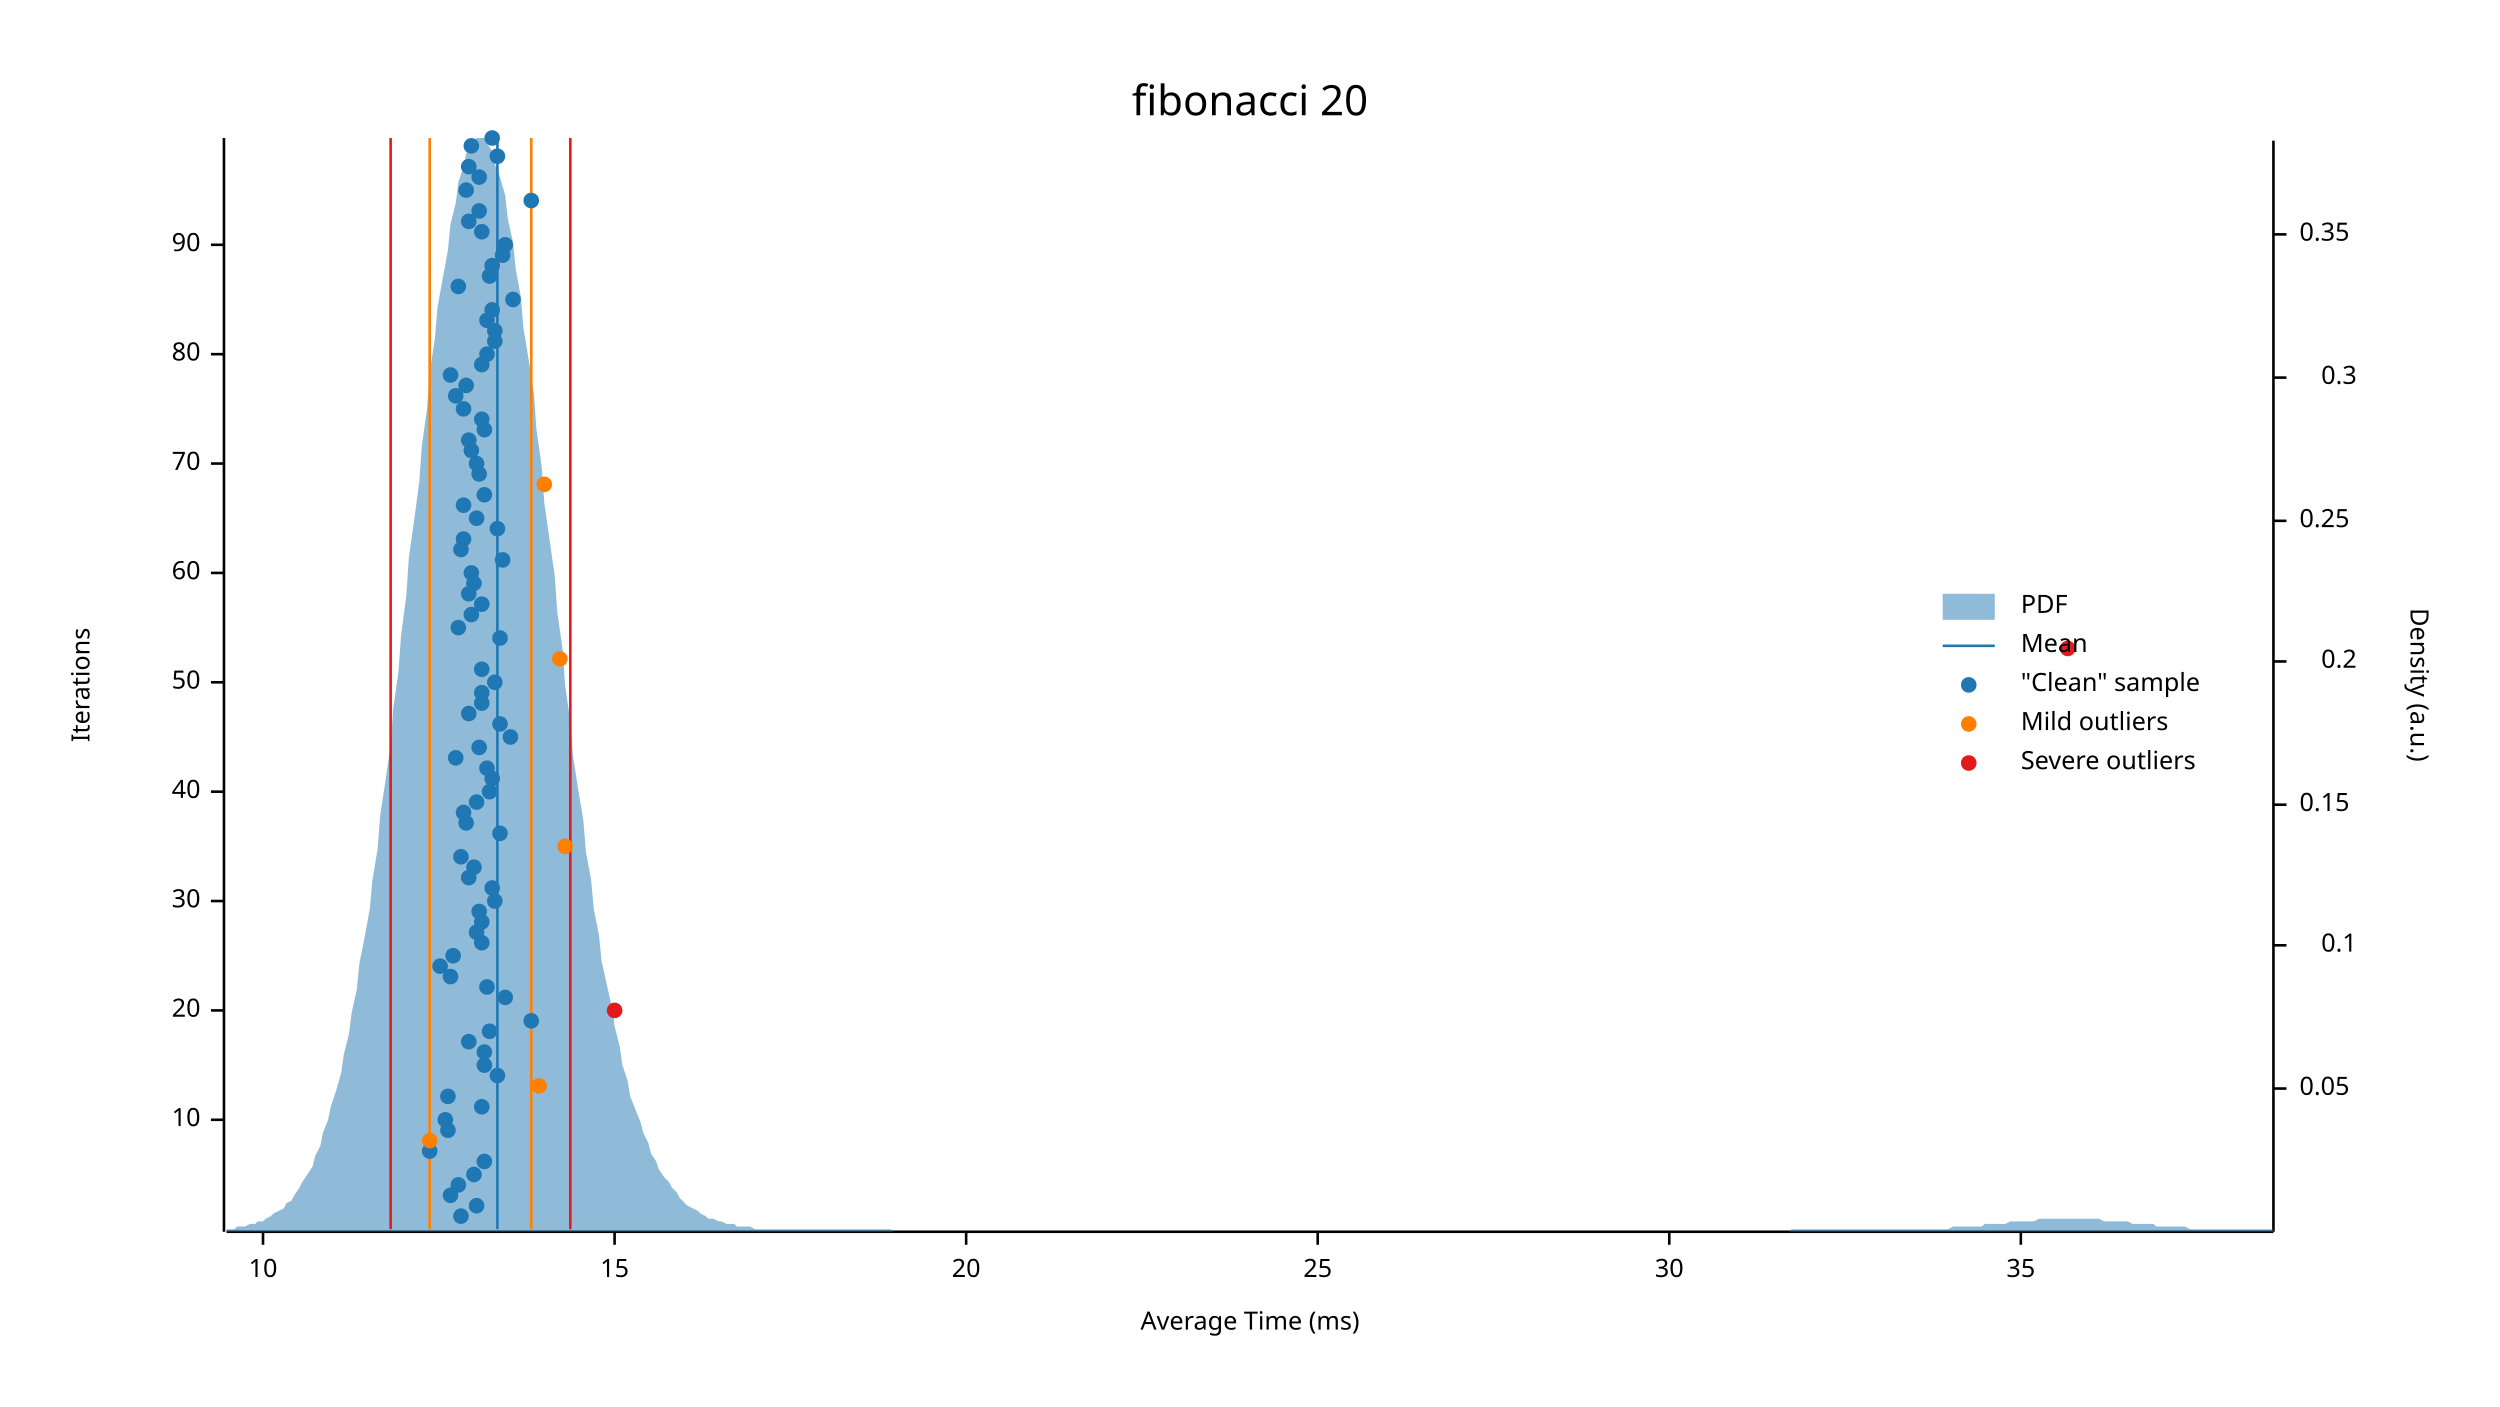
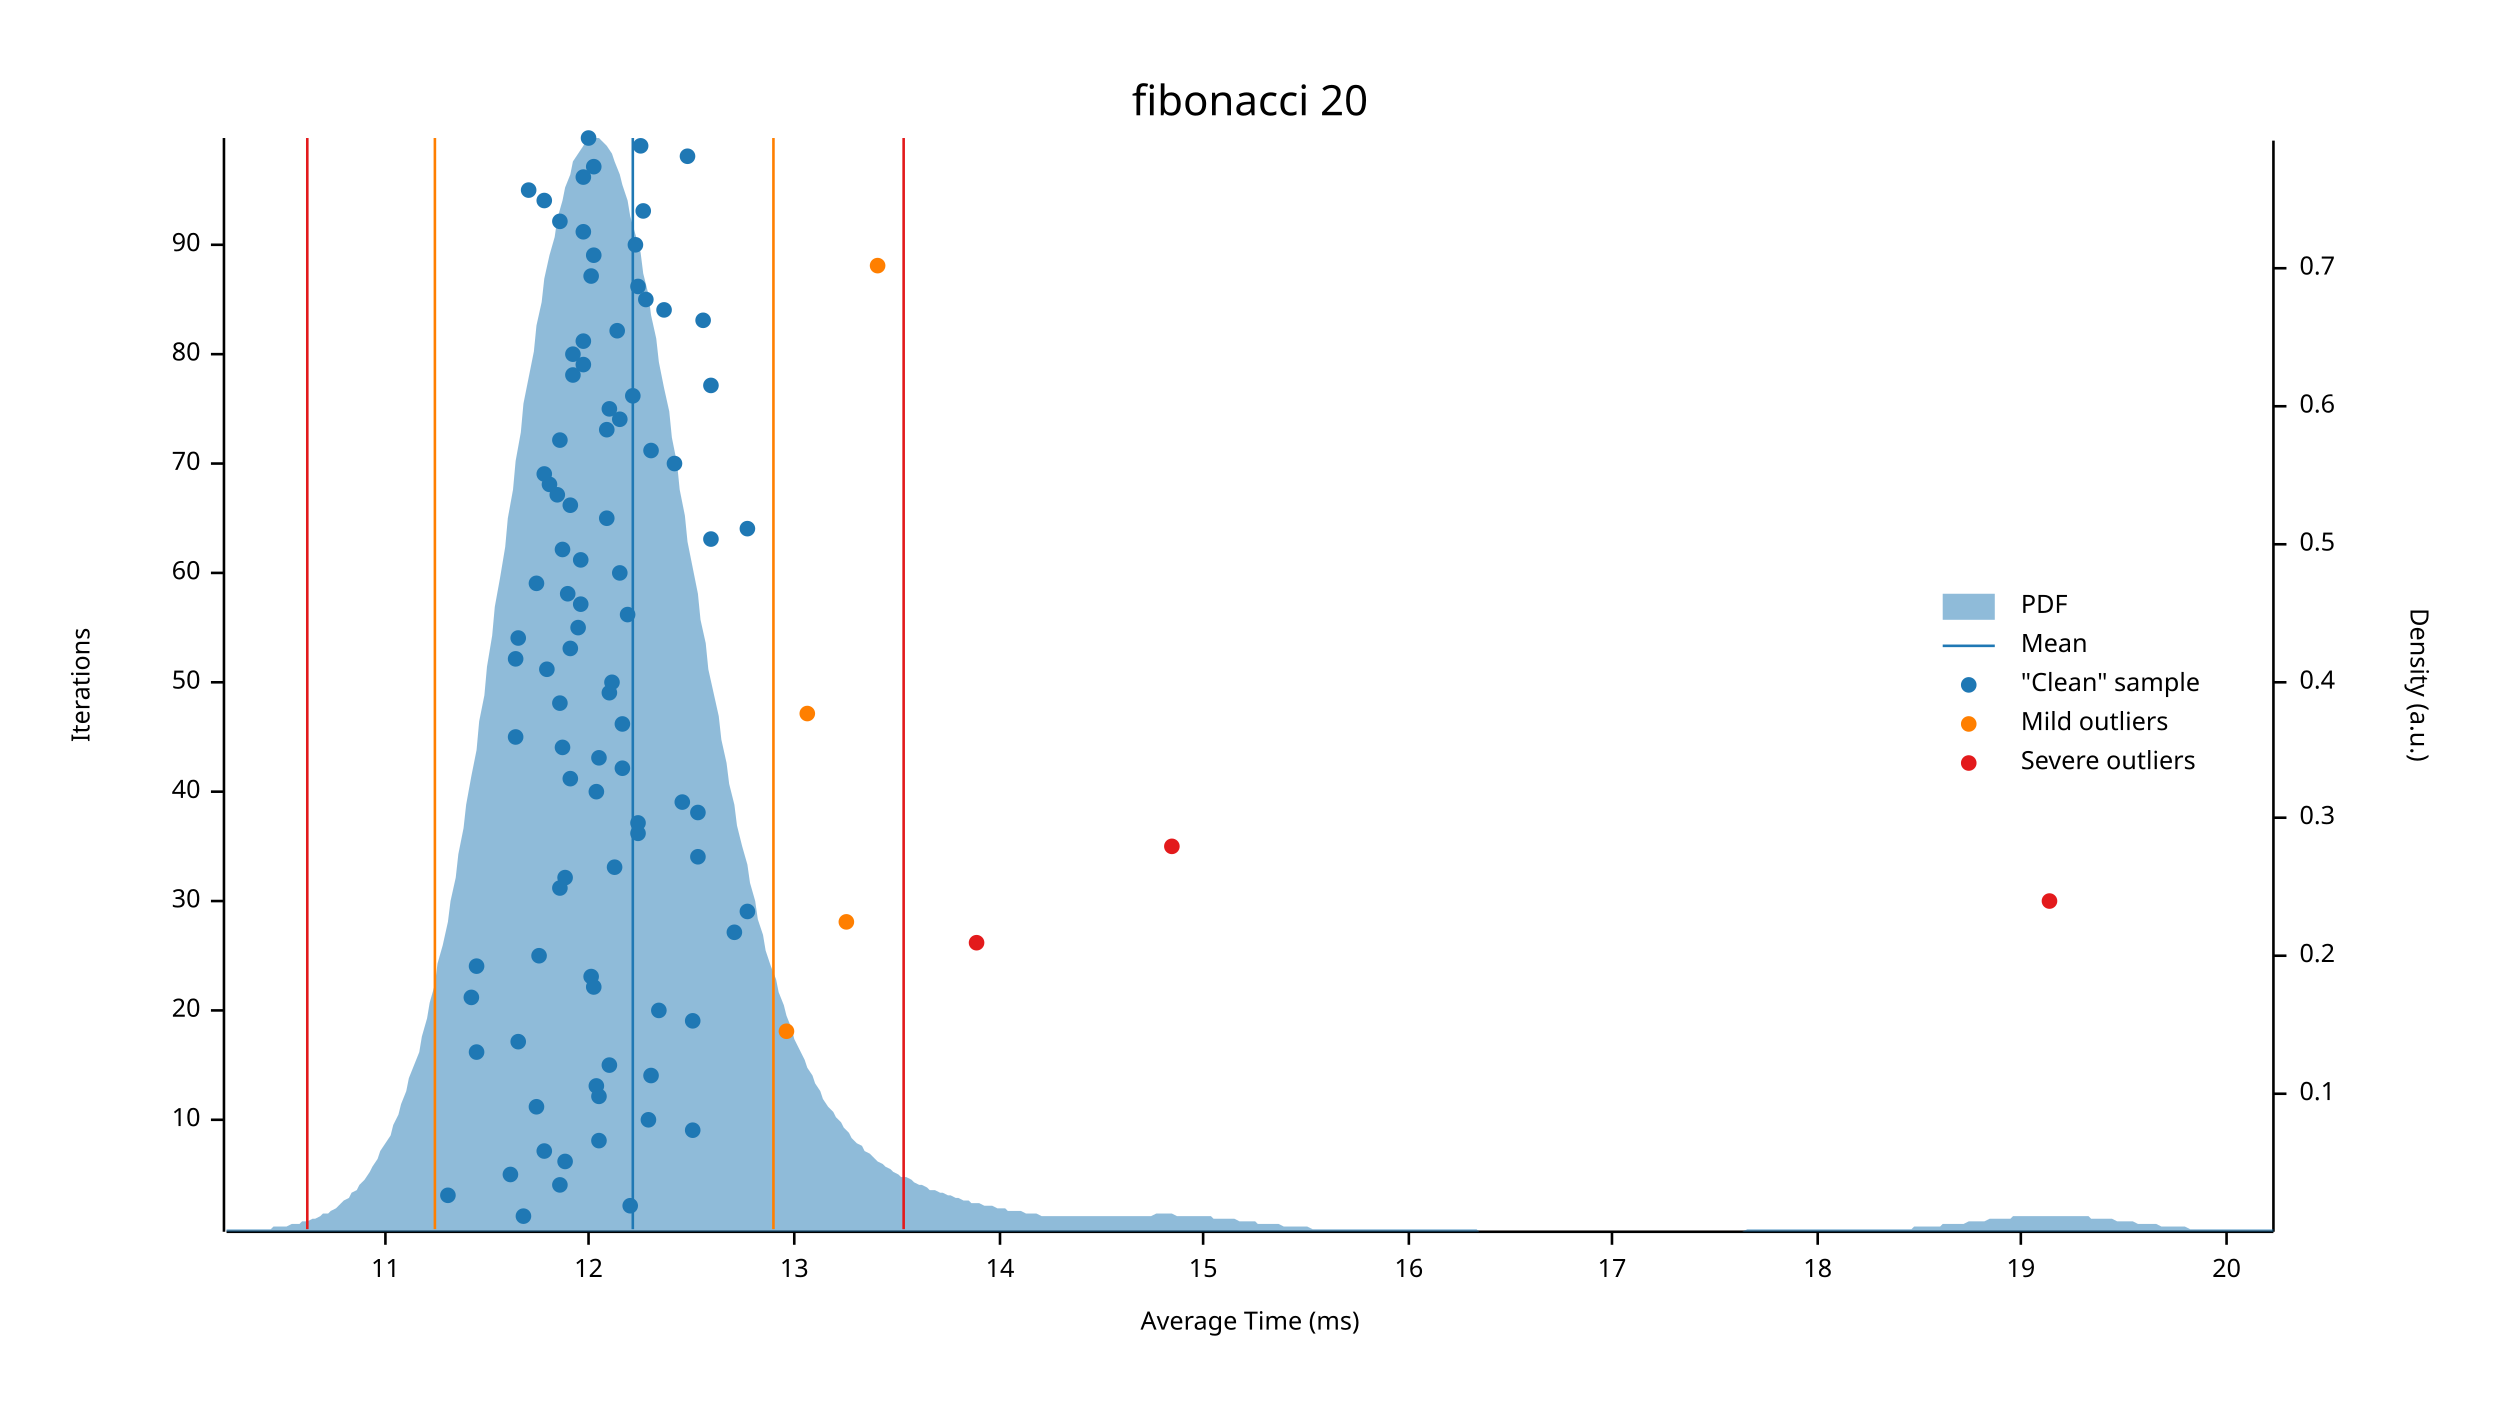
<svg xmlns="http://www.w3.org/2000/svg" width="960" height="540">
  <text x="480" y="32" dy="0.76em" text-anchor="middle" font-family="sans-serif" font-size="16.129" opacity="1" fill="#000000">
fibonacci 20
</text>
  <text x="27" y="263" dy="0.76em" text-anchor="middle" font-family="sans-serif" font-size="9.677" opacity="1" fill="#000000" transform="rotate(270, 27, 263)">
Iterations
</text>
  <text x="480" y="513" dy="-0.5ex" text-anchor="middle" font-family="sans-serif" font-size="9.677" opacity="1" fill="#000000">
Average Time (ms)
</text>
  <polyline fill="none" opacity="1" stroke="#000000" stroke-width="1" points="86,53 86,473 " />
  <text x="77" y="430" dy="0.5ex" text-anchor="end" font-family="sans-serif" font-size="9.677" opacity="1" fill="#000000">
10
</text>
  <polyline fill="none" opacity="1" stroke="#000000" stroke-width="1" points="81,430 86,430 " />
  <text x="77" y="388" dy="0.5ex" text-anchor="end" font-family="sans-serif" font-size="9.677" opacity="1" fill="#000000">
20
</text>
  <polyline fill="none" opacity="1" stroke="#000000" stroke-width="1" points="81,388 86,388 " />
  <text x="77" y="346" dy="0.5ex" text-anchor="end" font-family="sans-serif" font-size="9.677" opacity="1" fill="#000000">
30
</text>
  <polyline fill="none" opacity="1" stroke="#000000" stroke-width="1" points="81,346 86,346 " />
  <text x="77" y="304" dy="0.5ex" text-anchor="end" font-family="sans-serif" font-size="9.677" opacity="1" fill="#000000">
40
</text>
  <polyline fill="none" opacity="1" stroke="#000000" stroke-width="1" points="81,304 86,304 " />
  <text x="77" y="262" dy="0.5ex" text-anchor="end" font-family="sans-serif" font-size="9.677" opacity="1" fill="#000000">
50
</text>
  <polyline fill="none" opacity="1" stroke="#000000" stroke-width="1" points="81,262 86,262 " />
  <text x="77" y="220" dy="0.5ex" text-anchor="end" font-family="sans-serif" font-size="9.677" opacity="1" fill="#000000">
60
</text>
  <polyline fill="none" opacity="1" stroke="#000000" stroke-width="1" points="81,220 86,220 " />
  <text x="77" y="178" dy="0.5ex" text-anchor="end" font-family="sans-serif" font-size="9.677" opacity="1" fill="#000000">
70
</text>
  <polyline fill="none" opacity="1" stroke="#000000" stroke-width="1" points="81,178 86,178 " />
  <text x="77" y="136" dy="0.5ex" text-anchor="end" font-family="sans-serif" font-size="9.677" opacity="1" fill="#000000">
80
</text>
  <polyline fill="none" opacity="1" stroke="#000000" stroke-width="1" points="81,136 86,136 " />
  <text x="77" y="94" dy="0.5ex" text-anchor="end" font-family="sans-serif" font-size="9.677" opacity="1" fill="#000000">
90
</text>
  <polyline fill="none" opacity="1" stroke="#000000" stroke-width="1" points="81,94 86,94 " />
  <polyline fill="none" opacity="1" stroke="#000000" stroke-width="1" points="87,473 873,473 " />
-   <text x="101" y="483" dy="0.76em" text-anchor="middle" font-family="sans-serif" font-size="9.677" opacity="1" fill="#000000">
- 10
- </text>
-   <polyline fill="none" opacity="1" stroke="#000000" stroke-width="1" points="101,473 101,478 " />
-   <text x="236" y="483" dy="0.76em" text-anchor="middle" font-family="sans-serif" font-size="9.677" opacity="1" fill="#000000">
+   <text x="148" y="483" dy="0.76em" text-anchor="middle" font-family="sans-serif" font-size="9.677" opacity="1" fill="#000000">
+ 11
+ </text>
+   <polyline fill="none" opacity="1" stroke="#000000" stroke-width="1" points="148,473 148,478 " />
+   <text x="226" y="483" dy="0.76em" text-anchor="middle" font-family="sans-serif" font-size="9.677" opacity="1" fill="#000000">
+ 12
+ </text>
+   <polyline fill="none" opacity="1" stroke="#000000" stroke-width="1" points="226,473 226,478 " />
+   <text x="305" y="483" dy="0.76em" text-anchor="middle" font-family="sans-serif" font-size="9.677" opacity="1" fill="#000000">
+ 13
+ </text>
+   <polyline fill="none" opacity="1" stroke="#000000" stroke-width="1" points="305,473 305,478 " />
+   <text x="384" y="483" dy="0.76em" text-anchor="middle" font-family="sans-serif" font-size="9.677" opacity="1" fill="#000000">
+ 14
+ </text>
+   <polyline fill="none" opacity="1" stroke="#000000" stroke-width="1" points="384,473 384,478 " />
+   <text x="462" y="483" dy="0.76em" text-anchor="middle" font-family="sans-serif" font-size="9.677" opacity="1" fill="#000000">
15
</text>
-   <polyline fill="none" opacity="1" stroke="#000000" stroke-width="1" points="236,473 236,478 " />
-   <text x="371" y="483" dy="0.76em" text-anchor="middle" font-family="sans-serif" font-size="9.677" opacity="1" fill="#000000">
+   <polyline fill="none" opacity="1" stroke="#000000" stroke-width="1" points="462,473 462,478 " />
+   <text x="541" y="483" dy="0.76em" text-anchor="middle" font-family="sans-serif" font-size="9.677" opacity="1" fill="#000000">
+ 16
+ </text>
+   <polyline fill="none" opacity="1" stroke="#000000" stroke-width="1" points="541,473 541,478 " />
+   <text x="619" y="483" dy="0.76em" text-anchor="middle" font-family="sans-serif" font-size="9.677" opacity="1" fill="#000000">
+ 17
+ </text>
+   <polyline fill="none" opacity="1" stroke="#000000" stroke-width="1" points="619,473 619,478 " />
+   <text x="698" y="483" dy="0.76em" text-anchor="middle" font-family="sans-serif" font-size="9.677" opacity="1" fill="#000000">
+ 18
+ </text>
+   <polyline fill="none" opacity="1" stroke="#000000" stroke-width="1" points="698,473 698,478 " />
+   <text x="776" y="483" dy="0.76em" text-anchor="middle" font-family="sans-serif" font-size="9.677" opacity="1" fill="#000000">
+ 19
+ </text>
+   <polyline fill="none" opacity="1" stroke="#000000" stroke-width="1" points="776,473 776,478 " />
+   <text x="855" y="483" dy="0.76em" text-anchor="middle" font-family="sans-serif" font-size="9.677" opacity="1" fill="#000000">
20
</text>
-   <polyline fill="none" opacity="1" stroke="#000000" stroke-width="1" points="371,473 371,478 " />
-   <text x="506" y="483" dy="0.76em" text-anchor="middle" font-family="sans-serif" font-size="9.677" opacity="1" fill="#000000">
- 25
- </text>
-   <polyline fill="none" opacity="1" stroke="#000000" stroke-width="1" points="506,473 506,478 " />
-   <text x="641" y="483" dy="0.76em" text-anchor="middle" font-family="sans-serif" font-size="9.677" opacity="1" fill="#000000">
- 30
- </text>
-   <polyline fill="none" opacity="1" stroke="#000000" stroke-width="1" points="641,473 641,478 " />
-   <text x="776" y="483" dy="0.76em" text-anchor="middle" font-family="sans-serif" font-size="9.677" opacity="1" fill="#000000">
- 35
- </text>
-   <polyline fill="none" opacity="1" stroke="#000000" stroke-width="1" points="776,473 776,478 " />
+   <polyline fill="none" opacity="1" stroke="#000000" stroke-width="1" points="855,473 855,478 " />
  <text x="933" y="263" dy="0.76em" text-anchor="middle" font-family="sans-serif" font-size="9.677" opacity="1" fill="#000000" transform="rotate(90, 933, 263)">
Density (a.u.)
</text>
  <polyline fill="none" opacity="1" stroke="#000000" stroke-width="1" points="873,54 873,473 " />
-   <text x="883" y="418" dy="0.5ex" text-anchor="start" font-family="sans-serif" font-size="9.677" opacity="1" fill="#000000">
- 0.05
- </text>
-   <polyline fill="none" opacity="1" stroke="#000000" stroke-width="1" points="873,418 878,418 " />
-   <text x="905" y="363" dy="0.5ex" text-anchor="end" font-family="sans-serif" font-size="9.677" opacity="1" fill="#000000">
+   <text x="883" y="420" dy="0.5ex" text-anchor="start" font-family="sans-serif" font-size="9.677" opacity="1" fill="#000000">
0.1
</text>
-   <polyline fill="none" opacity="1" stroke="#000000" stroke-width="1" points="873,363 878,363 " />
-   <text x="883" y="309" dy="0.5ex" text-anchor="start" font-family="sans-serif" font-size="9.677" opacity="1" fill="#000000">
- 0.15
- </text>
-   <polyline fill="none" opacity="1" stroke="#000000" stroke-width="1" points="873,309 878,309 " />
-   <text x="905" y="254" dy="0.5ex" text-anchor="end" font-family="sans-serif" font-size="9.677" opacity="1" fill="#000000">
+   <polyline fill="none" opacity="1" stroke="#000000" stroke-width="1" points="873,420 878,420 " />
+   <text x="883" y="367" dy="0.5ex" text-anchor="start" font-family="sans-serif" font-size="9.677" opacity="1" fill="#000000">
0.2
</text>
-   <polyline fill="none" opacity="1" stroke="#000000" stroke-width="1" points="873,254 878,254 " />
-   <text x="883" y="200" dy="0.5ex" text-anchor="start" font-family="sans-serif" font-size="9.677" opacity="1" fill="#000000">
- 0.25
- </text>
-   <polyline fill="none" opacity="1" stroke="#000000" stroke-width="1" points="873,200 878,200 " />
-   <text x="905" y="145" dy="0.5ex" text-anchor="end" font-family="sans-serif" font-size="9.677" opacity="1" fill="#000000">
+   <polyline fill="none" opacity="1" stroke="#000000" stroke-width="1" points="873,367 878,367 " />
+   <text x="883" y="314" dy="0.5ex" text-anchor="start" font-family="sans-serif" font-size="9.677" opacity="1" fill="#000000">
0.3
</text>
-   <polyline fill="none" opacity="1" stroke="#000000" stroke-width="1" points="873,145 878,145 " />
-   <text x="883" y="90" dy="0.5ex" text-anchor="start" font-family="sans-serif" font-size="9.677" opacity="1" fill="#000000">
- 0.35
- </text>
-   <polyline fill="none" opacity="1" stroke="#000000" stroke-width="1" points="873,90 878,90 " />
-   <polygon opacity="0.5" fill="#1F78B4" points="87,472 88,472 90,472 91,471 93,471 94,471 96,470 98,470 99,469 101,469 102,468 104,467 105,466 107,465 109,464 110,462 112,461 113,459 115,456 116,454 118,451 120,448 121,444 123,440 124,435 126,430 127,425 129,419 131,412 132,405 134,397 135,389 137,380 138,370 140,360 142,349 143,338 145,326 146,313 148,300 150,286 151,272 153,258 154,244 156,229 157,214 159,200 161,185 162,171 164,157 165,143 167,130 168,118 170,107 172,96 173,86 175,78 176,70 178,64 179,59 181,56 183,53 184,53 186,53 187,55 189,58 190,63 192,68 194,75 195,84 197,93 198,103 200,114 201,126 203,138 205,151 206,165 208,179 209,193 211,207 213,221 214,235 216,249 217,263 219,277 220,290 222,303 224,315 225,327 227,338 228,349 230,359 231,369 233,378 235,387 236,394 238,402 239,409 241,415 242,421 244,426 246,431 247,435 249,439 250,443 252,446 253,449 255,452 257,454 258,456 260,458 261,460 263,462 264,463 266,464 268,465 269,466 271,467 272,468 274,468 276,469 277,469 279,470 280,470 282,470 283,471 285,471 287,471 288,471 290,472 291,472 293,472 294,472 296,472 298,472 299,472 301,472 302,472 304,472 305,472 307,472 309,472 310,472 312,472 313,472 315,472 316,472 318,472 320,472 321,472 323,472 324,472 326,472 327,472 329,472 331,472 332,472 334,472 335,472 337,472 339,472 340,472 342,472 343,473 345,473 346,473 348,473 350,473 351,473 353,473 354,473 356,473 357,473 359,473 361,473 362,473 364,473 365,473 367,473 368,473 370,473 372,473 373,473 375,473 376,473 378,473 379,473 381,473 383,473 384,473 386,473 387,473 389,473 391,473 392,473 394,473 395,473 397,473 398,473 400,473 402,473 403,473 405,473 406,473 408,473 409,473 411,473 413,473 414,473 416,473 417,473 419,473 420,473 422,473 424,473 425,473 427,473 428,473 430,473 431,473 433,473 435,473 436,473 438,473 439,473 441,473 442,473 444,473 446,473 447,473 449,473 450,473 452,473 454,473 455,473 457,473 458,473 460,473 461,473 463,473 465,473 466,473 468,473 469,473 471,473 472,473 474,473 476,473 477,473 479,473 480,473 482,473 483,473 485,473 487,473 488,473 490,473 491,473 493,473 494,473 496,473 498,473 499,473 501,473 502,473 504,473 505,473 507,473 509,473 510,473 512,473 513,473 515,473 517,473 518,473 520,473 521,473 523,473 524,473 526,473 528,473 529,473 531,473 532,473 534,473 535,473 537,473 539,473 540,473 542,473 543,473 545,473 546,473 548,473 550,473 551,473 553,473 554,473 556,473 557,473 559,473 561,473 562,473 564,473 565,473 567,473 568,473 570,473 572,473 573,473 575,473 576,473 578,473 580,473 581,473 583,473 584,473 586,473 587,473 589,473 591,473 592,473 594,473 595,473 597,473 598,473 600,473 602,473 603,473 605,473 606,473 608,473 609,473 611,473 613,473 614,473 616,473 617,473 619,473 620,473 622,473 624,473 625,473 627,473 628,473 630,473 632,473 633,473 635,473 636,473 638,473 639,473 641,473 643,473 644,473 646,473 647,473 649,473 650,473 652,473 654,473 655,473 657,473 658,473 660,473 661,473 663,473 665,473 666,473 668,473 669,473 671,473 672,473 674,473 676,473 677,473 679,473 680,473 682,473 683,473 685,473 687,473 688,472 690,472 691,472 693,472 695,472 696,472 698,472 699,472 701,472 702,472 704,472 706,472 707,472 709,472 710,472 712,472 713,472 715,472 717,472 718,472 720,472 721,472 723,472 724,472 726,472 728,472 729,472 731,472 732,472 734,472 735,472 737,472 739,472 740,472 742,472 743,472 745,472 746,472 748,472 750,471 751,471 753,471 754,471 756,471 758,471 759,471 761,471 762,470 764,470 765,470 767,470 769,470 770,470 772,469 773,469 775,469 776,469 778,469 780,469 781,469 783,468 784,468 786,468 787,468 789,468 791,468 792,468 794,468 795,468 797,468 798,468 800,468 802,468 803,468 805,468 806,468 808,469 809,469 811,469 813,469 814,469 816,469 817,469 819,470 821,470 822,470 824,470 825,470 827,470 828,471 830,471 832,471 833,471 835,471 836,471 838,471 839,471 841,472 843,472 844,472 846,472 847,472 849,472 850,472 852,472 854,472 855,472 857,472 858,472 860,472 861,472 863,472 865,472 866,472 868,472 869,472 871,472 873,472 873,473 87,473 " />
-   <polyline fill="none" opacity="1" stroke="#1F78B4" stroke-width="1" points="191,472 191,53 " />
-   <polyline fill="none" opacity="1" stroke="#FF7F00" stroke-width="1" points="165,472 165,53 " />
-   <polyline fill="none" opacity="1" stroke="#FF7F00" stroke-width="1" points="204,472 204,53 " />
-   <polyline fill="none" opacity="1" stroke="#E31A1C" stroke-width="1" points="150,472 150,53 " />
-   <polyline fill="none" opacity="1" stroke="#E31A1C" stroke-width="1" points="219,472 219,53 " />
-   <circle cx="177" cy="467" r="3" opacity="1" fill="#1F78B4" stroke="none" />
-   <circle cx="183" cy="463" r="3" opacity="1" fill="#1F78B4" stroke="none" />
-   <circle cx="173" cy="459" r="3" opacity="1" fill="#1F78B4" stroke="none" />
-   <circle cx="176" cy="455" r="3" opacity="1" fill="#1F78B4" stroke="none" />
-   <circle cx="182" cy="451" r="3" opacity="1" fill="#1F78B4" stroke="none" />
-   <circle cx="186" cy="446" r="3" opacity="1" fill="#1F78B4" stroke="none" />
-   <circle cx="165" cy="442" r="3" opacity="1" fill="#1F78B4" stroke="none" />
-   <circle cx="172" cy="434" r="3" opacity="1" fill="#1F78B4" stroke="none" />
-   <circle cx="171" cy="430" r="3" opacity="1" fill="#1F78B4" stroke="none" />
-   <circle cx="185" cy="425" r="3" opacity="1" fill="#1F78B4" stroke="none" />
-   <circle cx="172" cy="421" r="3" opacity="1" fill="#1F78B4" stroke="none" />
-   <circle cx="191" cy="413" r="3" opacity="1" fill="#1F78B4" stroke="none" />
-   <circle cx="186" cy="409" r="3" opacity="1" fill="#1F78B4" stroke="none" />
-   <circle cx="186" cy="404" r="3" opacity="1" fill="#1F78B4" stroke="none" />
-   <circle cx="180" cy="400" r="3" opacity="1" fill="#1F78B4" stroke="none" />
-   <circle cx="188" cy="396" r="3" opacity="1" fill="#1F78B4" stroke="none" />
-   <circle cx="204" cy="392" r="3" opacity="1" fill="#1F78B4" stroke="none" />
-   <circle cx="194" cy="383" r="3" opacity="1" fill="#1F78B4" stroke="none" />
-   <circle cx="187" cy="379" r="3" opacity="1" fill="#1F78B4" stroke="none" />
-   <circle cx="173" cy="375" r="3" opacity="1" fill="#1F78B4" stroke="none" />
-   <circle cx="169" cy="371" r="3" opacity="1" fill="#1F78B4" stroke="none" />
-   <circle cx="174" cy="367" r="3" opacity="1" fill="#1F78B4" stroke="none" />
-   <circle cx="185" cy="362" r="3" opacity="1" fill="#1F78B4" stroke="none" />
-   <circle cx="183" cy="358" r="3" opacity="1" fill="#1F78B4" stroke="none" />
-   <circle cx="185" cy="354" r="3" opacity="1" fill="#1F78B4" stroke="none" />
-   <circle cx="184" cy="350" r="3" opacity="1" fill="#1F78B4" stroke="none" />
-   <circle cx="190" cy="346" r="3" opacity="1" fill="#1F78B4" stroke="none" />
-   <circle cx="189" cy="341" r="3" opacity="1" fill="#1F78B4" stroke="none" />
-   <circle cx="180" cy="337" r="3" opacity="1" fill="#1F78B4" stroke="none" />
-   <circle cx="182" cy="333" r="3" opacity="1" fill="#1F78B4" stroke="none" />
-   <circle cx="177" cy="329" r="3" opacity="1" fill="#1F78B4" stroke="none" />
-   <circle cx="192" cy="320" r="3" opacity="1" fill="#1F78B4" stroke="none" />
-   <circle cx="179" cy="316" r="3" opacity="1" fill="#1F78B4" stroke="none" />
-   <circle cx="178" cy="312" r="3" opacity="1" fill="#1F78B4" stroke="none" />
-   <circle cx="183" cy="308" r="3" opacity="1" fill="#1F78B4" stroke="none" />
-   <circle cx="188" cy="304" r="3" opacity="1" fill="#1F78B4" stroke="none" />
-   <circle cx="189" cy="299" r="3" opacity="1" fill="#1F78B4" stroke="none" />
-   <circle cx="187" cy="295" r="3" opacity="1" fill="#1F78B4" stroke="none" />
-   <circle cx="175" cy="291" r="3" opacity="1" fill="#1F78B4" stroke="none" />
-   <circle cx="184" cy="287" r="3" opacity="1" fill="#1F78B4" stroke="none" />
-   <circle cx="196" cy="283" r="3" opacity="1" fill="#1F78B4" stroke="none" />
-   <circle cx="192" cy="278" r="3" opacity="1" fill="#1F78B4" stroke="none" />
-   <circle cx="180" cy="274" r="3" opacity="1" fill="#1F78B4" stroke="none" />
-   <circle cx="185" cy="270" r="3" opacity="1" fill="#1F78B4" stroke="none" />
-   <circle cx="185" cy="266" r="3" opacity="1" fill="#1F78B4" stroke="none" />
-   <circle cx="190" cy="262" r="3" opacity="1" fill="#1F78B4" stroke="none" />
-   <circle cx="185" cy="257" r="3" opacity="1" fill="#1F78B4" stroke="none" />
-   <circle cx="192" cy="245" r="3" opacity="1" fill="#1F78B4" stroke="none" />
-   <circle cx="176" cy="241" r="3" opacity="1" fill="#1F78B4" stroke="none" />
-   <circle cx="181" cy="236" r="3" opacity="1" fill="#1F78B4" stroke="none" />
-   <circle cx="185" cy="232" r="3" opacity="1" fill="#1F78B4" stroke="none" />
-   <circle cx="180" cy="228" r="3" opacity="1" fill="#1F78B4" stroke="none" />
-   <circle cx="182" cy="224" r="3" opacity="1" fill="#1F78B4" stroke="none" />
-   <circle cx="181" cy="220" r="3" opacity="1" fill="#1F78B4" stroke="none" />
-   <circle cx="193" cy="215" r="3" opacity="1" fill="#1F78B4" stroke="none" />
-   <circle cx="177" cy="211" r="3" opacity="1" fill="#1F78B4" stroke="none" />
-   <circle cx="178" cy="207" r="3" opacity="1" fill="#1F78B4" stroke="none" />
-   <circle cx="191" cy="203" r="3" opacity="1" fill="#1F78B4" stroke="none" />
-   <circle cx="183" cy="199" r="3" opacity="1" fill="#1F78B4" stroke="none" />
-   <circle cx="178" cy="194" r="3" opacity="1" fill="#1F78B4" stroke="none" />
-   <circle cx="186" cy="190" r="3" opacity="1" fill="#1F78B4" stroke="none" />
-   <circle cx="184" cy="182" r="3" opacity="1" fill="#1F78B4" stroke="none" />
-   <circle cx="183" cy="178" r="3" opacity="1" fill="#1F78B4" stroke="none" />
-   <circle cx="181" cy="173" r="3" opacity="1" fill="#1F78B4" stroke="none" />
-   <circle cx="180" cy="169" r="3" opacity="1" fill="#1F78B4" stroke="none" />
-   <circle cx="186" cy="165" r="3" opacity="1" fill="#1F78B4" stroke="none" />
-   <circle cx="185" cy="161" r="3" opacity="1" fill="#1F78B4" stroke="none" />
-   <circle cx="178" cy="157" r="3" opacity="1" fill="#1F78B4" stroke="none" />
-   <circle cx="175" cy="152" r="3" opacity="1" fill="#1F78B4" stroke="none" />
-   <circle cx="179" cy="148" r="3" opacity="1" fill="#1F78B4" stroke="none" />
-   <circle cx="173" cy="144" r="3" opacity="1" fill="#1F78B4" stroke="none" />
-   <circle cx="185" cy="140" r="3" opacity="1" fill="#1F78B4" stroke="none" />
-   <circle cx="187" cy="136" r="3" opacity="1" fill="#1F78B4" stroke="none" />
-   <circle cx="190" cy="131" r="3" opacity="1" fill="#1F78B4" stroke="none" />
-   <circle cx="190" cy="127" r="3" opacity="1" fill="#1F78B4" stroke="none" />
-   <circle cx="187" cy="123" r="3" opacity="1" fill="#1F78B4" stroke="none" />
-   <circle cx="189" cy="119" r="3" opacity="1" fill="#1F78B4" stroke="none" />
-   <circle cx="197" cy="115" r="3" opacity="1" fill="#1F78B4" stroke="none" />
-   <circle cx="176" cy="110" r="3" opacity="1" fill="#1F78B4" stroke="none" />
-   <circle cx="188" cy="106" r="3" opacity="1" fill="#1F78B4" stroke="none" />
-   <circle cx="189" cy="102" r="3" opacity="1" fill="#1F78B4" stroke="none" />
-   <circle cx="193" cy="98" r="3" opacity="1" fill="#1F78B4" stroke="none" />
-   <circle cx="194" cy="94" r="3" opacity="1" fill="#1F78B4" stroke="none" />
-   <circle cx="185" cy="89" r="3" opacity="1" fill="#1F78B4" stroke="none" />
-   <circle cx="180" cy="85" r="3" opacity="1" fill="#1F78B4" stroke="none" />
-   <circle cx="184" cy="81" r="3" opacity="1" fill="#1F78B4" stroke="none" />
-   <circle cx="204" cy="77" r="3" opacity="1" fill="#1F78B4" stroke="none" />
-   <circle cx="179" cy="73" r="3" opacity="1" fill="#1F78B4" stroke="none" />
-   <circle cx="184" cy="68" r="3" opacity="1" fill="#1F78B4" stroke="none" />
-   <circle cx="180" cy="64" r="3" opacity="1" fill="#1F78B4" stroke="none" />
-   <circle cx="191" cy="60" r="3" opacity="1" fill="#1F78B4" stroke="none" />
-   <circle cx="181" cy="56" r="3" opacity="1" fill="#1F78B4" stroke="none" />
-   <circle cx="189" cy="53" r="3" opacity="1" fill="#1F78B4" stroke="none" />
-   <circle cx="165" cy="438" r="3" opacity="1" fill="#FF7F00" stroke="none" />
-   <circle cx="207" cy="417" r="3" opacity="1" fill="#FF7F00" stroke="none" />
-   <circle cx="217" cy="325" r="3" opacity="1" fill="#FF7F00" stroke="none" />
-   <circle cx="215" cy="253" r="3" opacity="1" fill="#FF7F00" stroke="none" />
-   <circle cx="209" cy="186" r="3" opacity="1" fill="#FF7F00" stroke="none" />
-   <circle cx="236" cy="388" r="3" opacity="1" fill="#E31A1C" stroke="none" />
-   <circle cx="794" cy="249" r="3" opacity="1" fill="#E31A1C" stroke="none" />
+   <polyline fill="none" opacity="1" stroke="#000000" stroke-width="1" points="873,314 878,314 " />
+   <text x="883" y="262" dy="0.5ex" text-anchor="start" font-family="sans-serif" font-size="9.677" opacity="1" fill="#000000">
+ 0.4
+ </text>
+   <polyline fill="none" opacity="1" stroke="#000000" stroke-width="1" points="873,262 878,262 " />
+   <text x="883" y="209" dy="0.5ex" text-anchor="start" font-family="sans-serif" font-size="9.677" opacity="1" fill="#000000">
+ 0.5
+ </text>
+   <polyline fill="none" opacity="1" stroke="#000000" stroke-width="1" points="873,209 878,209 " />
+   <text x="883" y="156" dy="0.5ex" text-anchor="start" font-family="sans-serif" font-size="9.677" opacity="1" fill="#000000">
+ 0.6
+ </text>
+   <polyline fill="none" opacity="1" stroke="#000000" stroke-width="1" points="873,156 878,156 " />
+   <text x="883" y="103" dy="0.5ex" text-anchor="start" font-family="sans-serif" font-size="9.677" opacity="1" fill="#000000">
+ 0.7
+ </text>
+   <polyline fill="none" opacity="1" stroke="#000000" stroke-width="1" points="873,103 878,103 " />
+   <polygon opacity="0.5" fill="#1F78B4" points="87,472 88,472 90,472 91,472 93,472 94,472 96,472 98,472 99,472 101,472 102,472 104,472 105,471 107,471 109,471 110,471 112,470 113,470 115,470 116,469 118,469 120,468 121,468 123,467 124,466 126,466 127,465 129,464 131,462 132,461 134,460 135,458 137,457 138,455 140,453 142,450 143,448 145,445 146,442 148,439 150,436 151,432 153,428 154,424 156,419 157,414 159,409 161,404 162,398 164,391 165,385 167,378 168,370 170,363 172,354 173,346 175,337 176,328 178,318 179,309 181,298 183,288 184,277 186,267 187,256 189,244 190,233 192,222 194,210 195,199 197,188 198,177 200,166 201,155 203,145 205,135 206,125 208,116 209,107 211,98 213,91 214,84 216,77 217,72 219,67 220,62 222,59 224,56 225,54 227,53 228,53 230,53 231,54 233,56 235,59 236,62 238,67 239,71 241,77 242,83 244,90 246,97 247,105 249,113 250,121 252,130 253,139 255,149 257,158 258,168 260,178 261,188 263,198 264,208 266,218 268,228 269,238 271,247 272,257 274,266 276,275 277,284 279,293 280,301 282,309 283,317 285,325 287,332 288,339 290,346 291,353 293,359 294,365 296,371 298,376 299,381 301,386 302,390 304,395 305,399 307,403 309,407 310,410 312,413 313,416 315,419 316,422 318,425 320,427 321,429 323,431 324,433 326,435 327,437 329,439 331,440 332,442 334,443 335,444 337,446 339,447 340,448 342,449 343,450 345,451 346,452 348,452 350,453 351,454 353,455 354,455 356,456 357,457 359,457 361,458 362,458 364,459 365,459 367,460 368,460 370,461 372,461 373,462 375,462 376,462 378,463 379,463 381,463 383,464 384,464 386,464 387,465 389,465 391,465 392,465 394,466 395,466 397,466 398,466 400,467 402,467 403,467 405,467 406,467 408,467 409,467 411,467 413,467 414,467 416,467 417,467 419,467 420,467 422,467 424,467 425,467 427,467 428,467 430,467 431,467 433,467 435,467 436,467 438,467 439,467 441,467 442,467 444,466 446,466 447,466 449,466 450,466 452,467 454,467 455,467 457,467 458,467 460,467 461,467 463,467 465,467 466,468 468,468 469,468 471,468 472,468 474,468 476,469 477,469 479,469 480,469 482,469 483,470 485,470 487,470 488,470 490,470 491,470 493,471 494,471 496,471 498,471 499,471 501,471 502,471 504,472 505,472 507,472 509,472 510,472 512,472 513,472 515,472 517,472 518,472 520,472 521,472 523,472 524,472 526,472 528,472 529,472 531,472 532,472 534,472 535,472 537,472 539,472 540,472 542,472 543,472 545,472 546,472 548,472 550,472 551,472 553,472 554,472 556,472 557,472 559,472 561,472 562,472 564,472 565,472 567,472 568,473 570,473 572,473 573,473 575,473 576,473 578,473 580,473 581,473 583,473 584,473 586,473 587,473 589,473 591,473 592,473 594,473 595,473 597,473 598,473 600,473 602,473 603,473 605,473 606,473 608,473 609,473 611,473 613,473 614,473 616,473 617,473 619,473 620,473 622,473 624,473 625,473 627,473 628,473 630,473 632,473 633,473 635,473 636,473 638,473 639,473 641,473 643,473 644,473 646,473 647,473 649,473 650,473 652,473 654,473 655,473 657,473 658,473 660,473 661,473 663,473 665,473 666,473 668,473 669,473 671,472 672,472 674,472 676,472 677,472 679,472 680,472 682,472 683,472 685,472 687,472 688,472 690,472 691,472 693,472 695,472 696,472 698,472 699,472 701,472 702,472 704,472 706,472 707,472 709,472 710,472 712,472 713,472 715,472 717,472 718,472 720,472 721,472 723,472 724,472 726,472 728,472 729,472 731,472 732,472 734,472 735,471 737,471 739,471 740,471 742,471 743,471 745,471 746,470 748,470 750,470 751,470 753,470 754,470 756,469 758,469 759,469 761,469 762,469 764,468 765,468 767,468 769,468 770,468 772,468 773,467 775,467 776,467 778,467 780,467 781,467 783,467 784,467 786,467 787,467 789,467 791,467 792,467 794,467 795,467 797,467 798,467 800,467 802,467 803,468 805,468 806,468 808,468 809,468 811,468 813,469 814,469 816,469 817,469 819,469 821,470 822,470 824,470 825,470 827,470 828,470 830,471 832,471 833,471 835,471 836,471 838,471 839,471 841,472 843,472 844,472 846,472 847,472 849,472 850,472 852,472 854,472 855,472 857,472 858,472 860,472 861,472 863,472 865,472 866,472 868,472 869,472 871,472 873,472 873,473 87,473 " />
+   <polyline fill="none" opacity="1" stroke="#1F78B4" stroke-width="1" points="243,472 243,53 " />
+   <polyline fill="none" opacity="1" stroke="#FF7F00" stroke-width="1" points="167,472 167,53 " />
+   <polyline fill="none" opacity="1" stroke="#FF7F00" stroke-width="1" points="297,472 297,53 " />
+   <polyline fill="none" opacity="1" stroke="#E31A1C" stroke-width="1" points="118,472 118,53 " />
+   <polyline fill="none" opacity="1" stroke="#E31A1C" stroke-width="1" points="347,472 347,53 " />
+   <circle cx="201" cy="467" r="3" opacity="1" fill="#1F78B4" stroke="none" />
+   <circle cx="242" cy="463" r="3" opacity="1" fill="#1F78B4" stroke="none" />
+   <circle cx="172" cy="459" r="3" opacity="1" fill="#1F78B4" stroke="none" />
+   <circle cx="215" cy="455" r="3" opacity="1" fill="#1F78B4" stroke="none" />
+   <circle cx="196" cy="451" r="3" opacity="1" fill="#1F78B4" stroke="none" />
+   <circle cx="217" cy="446" r="3" opacity="1" fill="#1F78B4" stroke="none" />
+   <circle cx="209" cy="442" r="3" opacity="1" fill="#1F78B4" stroke="none" />
+   <circle cx="230" cy="438" r="3" opacity="1" fill="#1F78B4" stroke="none" />
+   <circle cx="266" cy="434" r="3" opacity="1" fill="#1F78B4" stroke="none" />
+   <circle cx="249" cy="430" r="3" opacity="1" fill="#1F78B4" stroke="none" />
+   <circle cx="206" cy="425" r="3" opacity="1" fill="#1F78B4" stroke="none" />
+   <circle cx="230" cy="421" r="3" opacity="1" fill="#1F78B4" stroke="none" />
+   <circle cx="229" cy="417" r="3" opacity="1" fill="#1F78B4" stroke="none" />
+   <circle cx="250" cy="413" r="3" opacity="1" fill="#1F78B4" stroke="none" />
+   <circle cx="234" cy="409" r="3" opacity="1" fill="#1F78B4" stroke="none" />
+   <circle cx="183" cy="404" r="3" opacity="1" fill="#1F78B4" stroke="none" />
+   <circle cx="199" cy="400" r="3" opacity="1" fill="#1F78B4" stroke="none" />
+   <circle cx="266" cy="392" r="3" opacity="1" fill="#1F78B4" stroke="none" />
+   <circle cx="253" cy="388" r="3" opacity="1" fill="#1F78B4" stroke="none" />
+   <circle cx="181" cy="383" r="3" opacity="1" fill="#1F78B4" stroke="none" />
+   <circle cx="228" cy="379" r="3" opacity="1" fill="#1F78B4" stroke="none" />
+   <circle cx="227" cy="375" r="3" opacity="1" fill="#1F78B4" stroke="none" />
+   <circle cx="183" cy="371" r="3" opacity="1" fill="#1F78B4" stroke="none" />
+   <circle cx="207" cy="367" r="3" opacity="1" fill="#1F78B4" stroke="none" />
+   <circle cx="282" cy="358" r="3" opacity="1" fill="#1F78B4" stroke="none" />
+   <circle cx="287" cy="350" r="3" opacity="1" fill="#1F78B4" stroke="none" />
+   <circle cx="215" cy="341" r="3" opacity="1" fill="#1F78B4" stroke="none" />
+   <circle cx="217" cy="337" r="3" opacity="1" fill="#1F78B4" stroke="none" />
+   <circle cx="236" cy="333" r="3" opacity="1" fill="#1F78B4" stroke="none" />
+   <circle cx="268" cy="329" r="3" opacity="1" fill="#1F78B4" stroke="none" />
+   <circle cx="245" cy="320" r="3" opacity="1" fill="#1F78B4" stroke="none" />
+   <circle cx="245" cy="316" r="3" opacity="1" fill="#1F78B4" stroke="none" />
+   <circle cx="268" cy="312" r="3" opacity="1" fill="#1F78B4" stroke="none" />
+   <circle cx="262" cy="308" r="3" opacity="1" fill="#1F78B4" stroke="none" />
+   <circle cx="229" cy="304" r="3" opacity="1" fill="#1F78B4" stroke="none" />
+   <circle cx="219" cy="299" r="3" opacity="1" fill="#1F78B4" stroke="none" />
+   <circle cx="239" cy="295" r="3" opacity="1" fill="#1F78B4" stroke="none" />
+   <circle cx="230" cy="291" r="3" opacity="1" fill="#1F78B4" stroke="none" />
+   <circle cx="216" cy="287" r="3" opacity="1" fill="#1F78B4" stroke="none" />
+   <circle cx="198" cy="283" r="3" opacity="1" fill="#1F78B4" stroke="none" />
+   <circle cx="239" cy="278" r="3" opacity="1" fill="#1F78B4" stroke="none" />
+   <circle cx="215" cy="270" r="3" opacity="1" fill="#1F78B4" stroke="none" />
+   <circle cx="234" cy="266" r="3" opacity="1" fill="#1F78B4" stroke="none" />
+   <circle cx="235" cy="262" r="3" opacity="1" fill="#1F78B4" stroke="none" />
+   <circle cx="210" cy="257" r="3" opacity="1" fill="#1F78B4" stroke="none" />
+   <circle cx="198" cy="253" r="3" opacity="1" fill="#1F78B4" stroke="none" />
+   <circle cx="219" cy="249" r="3" opacity="1" fill="#1F78B4" stroke="none" />
+   <circle cx="199" cy="245" r="3" opacity="1" fill="#1F78B4" stroke="none" />
+   <circle cx="222" cy="241" r="3" opacity="1" fill="#1F78B4" stroke="none" />
+   <circle cx="241" cy="236" r="3" opacity="1" fill="#1F78B4" stroke="none" />
+   <circle cx="223" cy="232" r="3" opacity="1" fill="#1F78B4" stroke="none" />
+   <circle cx="218" cy="228" r="3" opacity="1" fill="#1F78B4" stroke="none" />
+   <circle cx="206" cy="224" r="3" opacity="1" fill="#1F78B4" stroke="none" />
+   <circle cx="238" cy="220" r="3" opacity="1" fill="#1F78B4" stroke="none" />
+   <circle cx="223" cy="215" r="3" opacity="1" fill="#1F78B4" stroke="none" />
+   <circle cx="216" cy="211" r="3" opacity="1" fill="#1F78B4" stroke="none" />
+   <circle cx="273" cy="207" r="3" opacity="1" fill="#1F78B4" stroke="none" />
+   <circle cx="287" cy="203" r="3" opacity="1" fill="#1F78B4" stroke="none" />
+   <circle cx="233" cy="199" r="3" opacity="1" fill="#1F78B4" stroke="none" />
+   <circle cx="219" cy="194" r="3" opacity="1" fill="#1F78B4" stroke="none" />
+   <circle cx="214" cy="190" r="3" opacity="1" fill="#1F78B4" stroke="none" />
+   <circle cx="211" cy="186" r="3" opacity="1" fill="#1F78B4" stroke="none" />
+   <circle cx="209" cy="182" r="3" opacity="1" fill="#1F78B4" stroke="none" />
+   <circle cx="259" cy="178" r="3" opacity="1" fill="#1F78B4" stroke="none" />
+   <circle cx="250" cy="173" r="3" opacity="1" fill="#1F78B4" stroke="none" />
+   <circle cx="215" cy="169" r="3" opacity="1" fill="#1F78B4" stroke="none" />
+   <circle cx="233" cy="165" r="3" opacity="1" fill="#1F78B4" stroke="none" />
+   <circle cx="238" cy="161" r="3" opacity="1" fill="#1F78B4" stroke="none" />
+   <circle cx="234" cy="157" r="3" opacity="1" fill="#1F78B4" stroke="none" />
+   <circle cx="243" cy="152" r="3" opacity="1" fill="#1F78B4" stroke="none" />
+   <circle cx="273" cy="148" r="3" opacity="1" fill="#1F78B4" stroke="none" />
+   <circle cx="220" cy="144" r="3" opacity="1" fill="#1F78B4" stroke="none" />
+   <circle cx="224" cy="140" r="3" opacity="1" fill="#1F78B4" stroke="none" />
+   <circle cx="220" cy="136" r="3" opacity="1" fill="#1F78B4" stroke="none" />
+   <circle cx="224" cy="131" r="3" opacity="1" fill="#1F78B4" stroke="none" />
+   <circle cx="237" cy="127" r="3" opacity="1" fill="#1F78B4" stroke="none" />
+   <circle cx="270" cy="123" r="3" opacity="1" fill="#1F78B4" stroke="none" />
+   <circle cx="255" cy="119" r="3" opacity="1" fill="#1F78B4" stroke="none" />
+   <circle cx="248" cy="115" r="3" opacity="1" fill="#1F78B4" stroke="none" />
+   <circle cx="245" cy="110" r="3" opacity="1" fill="#1F78B4" stroke="none" />
+   <circle cx="227" cy="106" r="3" opacity="1" fill="#1F78B4" stroke="none" />
+   <circle cx="228" cy="98" r="3" opacity="1" fill="#1F78B4" stroke="none" />
+   <circle cx="244" cy="94" r="3" opacity="1" fill="#1F78B4" stroke="none" />
+   <circle cx="224" cy="89" r="3" opacity="1" fill="#1F78B4" stroke="none" />
+   <circle cx="215" cy="85" r="3" opacity="1" fill="#1F78B4" stroke="none" />
+   <circle cx="247" cy="81" r="3" opacity="1" fill="#1F78B4" stroke="none" />
+   <circle cx="209" cy="77" r="3" opacity="1" fill="#1F78B4" stroke="none" />
+   <circle cx="203" cy="73" r="3" opacity="1" fill="#1F78B4" stroke="none" />
+   <circle cx="224" cy="68" r="3" opacity="1" fill="#1F78B4" stroke="none" />
+   <circle cx="228" cy="64" r="3" opacity="1" fill="#1F78B4" stroke="none" />
+   <circle cx="264" cy="60" r="3" opacity="1" fill="#1F78B4" stroke="none" />
+   <circle cx="246" cy="56" r="3" opacity="1" fill="#1F78B4" stroke="none" />
+   <circle cx="226" cy="53" r="3" opacity="1" fill="#1F78B4" stroke="none" />
+   <circle cx="302" cy="396" r="3" opacity="1" fill="#FF7F00" stroke="none" />
+   <circle cx="325" cy="354" r="3" opacity="1" fill="#FF7F00" stroke="none" />
+   <circle cx="310" cy="274" r="3" opacity="1" fill="#FF7F00" stroke="none" />
+   <circle cx="337" cy="102" r="3" opacity="1" fill="#FF7F00" stroke="none" />
+   <circle cx="375" cy="362" r="3" opacity="1" fill="#E31A1C" stroke="none" />
+   <circle cx="787" cy="346" r="3" opacity="1" fill="#E31A1C" stroke="none" />
+   <circle cx="450" cy="325" r="3" opacity="1" fill="#E31A1C" stroke="none" />
  <text x="776" y="228" dy="0.76em" text-anchor="start" font-family="sans-serif" font-size="9.677" opacity="1" fill="#000000">
PDF
</text>
  <text x="776" y="243" dy="0.76em" text-anchor="start" font-family="sans-serif" font-size="9.677" opacity="1" fill="#000000">
Mean
</text>
  <text x="776" y="258" dy="0.76em" text-anchor="start" font-family="sans-serif" font-size="9.677" opacity="1" fill="#000000">
"Clean" sample
</text>
  <text x="776" y="273" dy="0.76em" text-anchor="start" font-family="sans-serif" font-size="9.677" opacity="1" fill="#000000">
Mild outliers
</text>
  <text x="776" y="288" dy="0.76em" text-anchor="start" font-family="sans-serif" font-size="9.677" opacity="1" fill="#000000">
Severe outliers
</text>
  <rect x="746" y="228" width="20" height="10" opacity="0.5" fill="#1F78B4" stroke="none" />
  <polyline fill="none" opacity="1" stroke="#1F78B4" stroke-width="1" points="746,248 766,248 " />
  <circle cx="756" cy="263" r="3" opacity="1" fill="#1F78B4" stroke="none" />
  <circle cx="756" cy="278" r="3" opacity="1" fill="#FF7F00" stroke="none" />
  <circle cx="756" cy="293" r="3" opacity="1" fill="#E31A1C" stroke="none" />
</svg>
